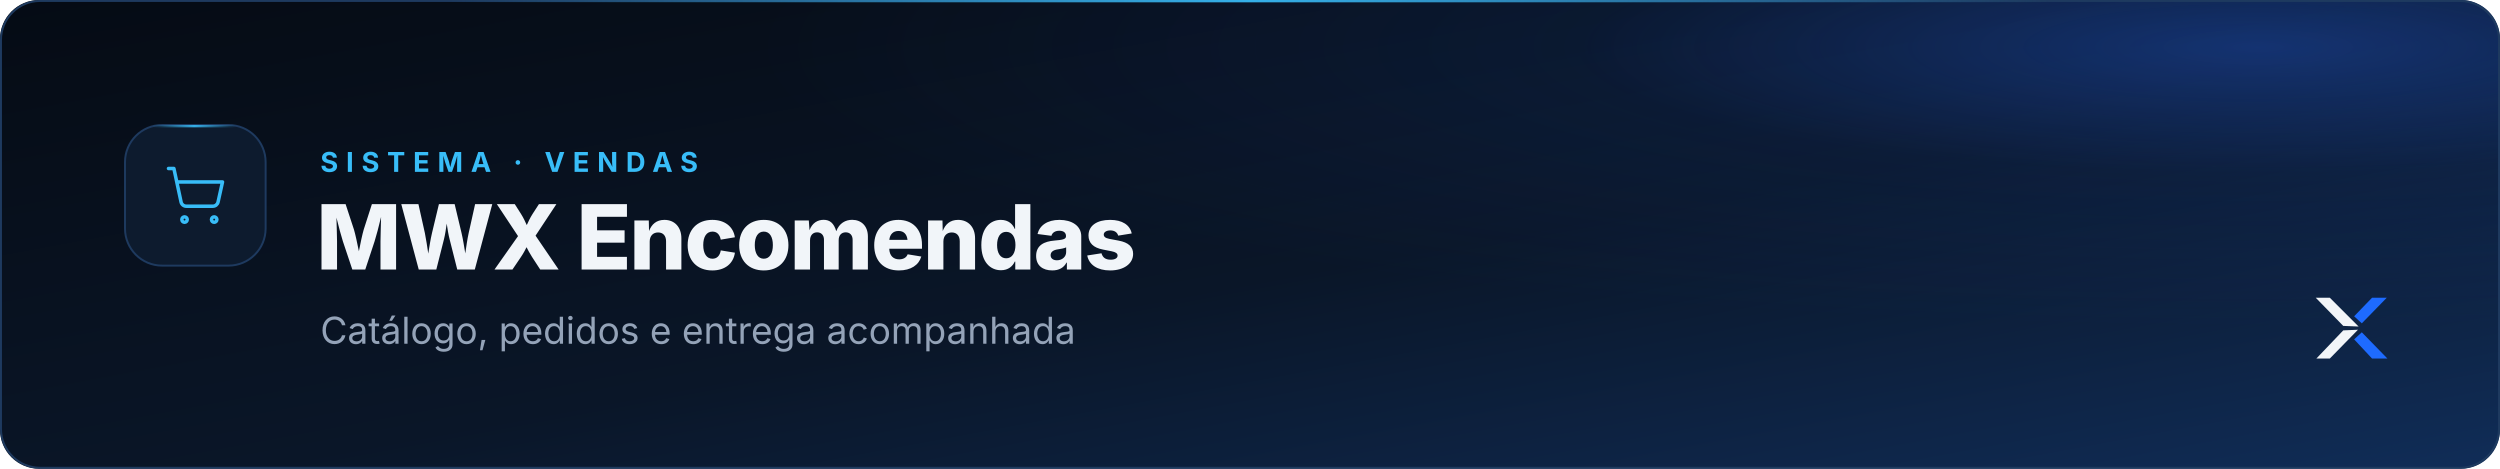
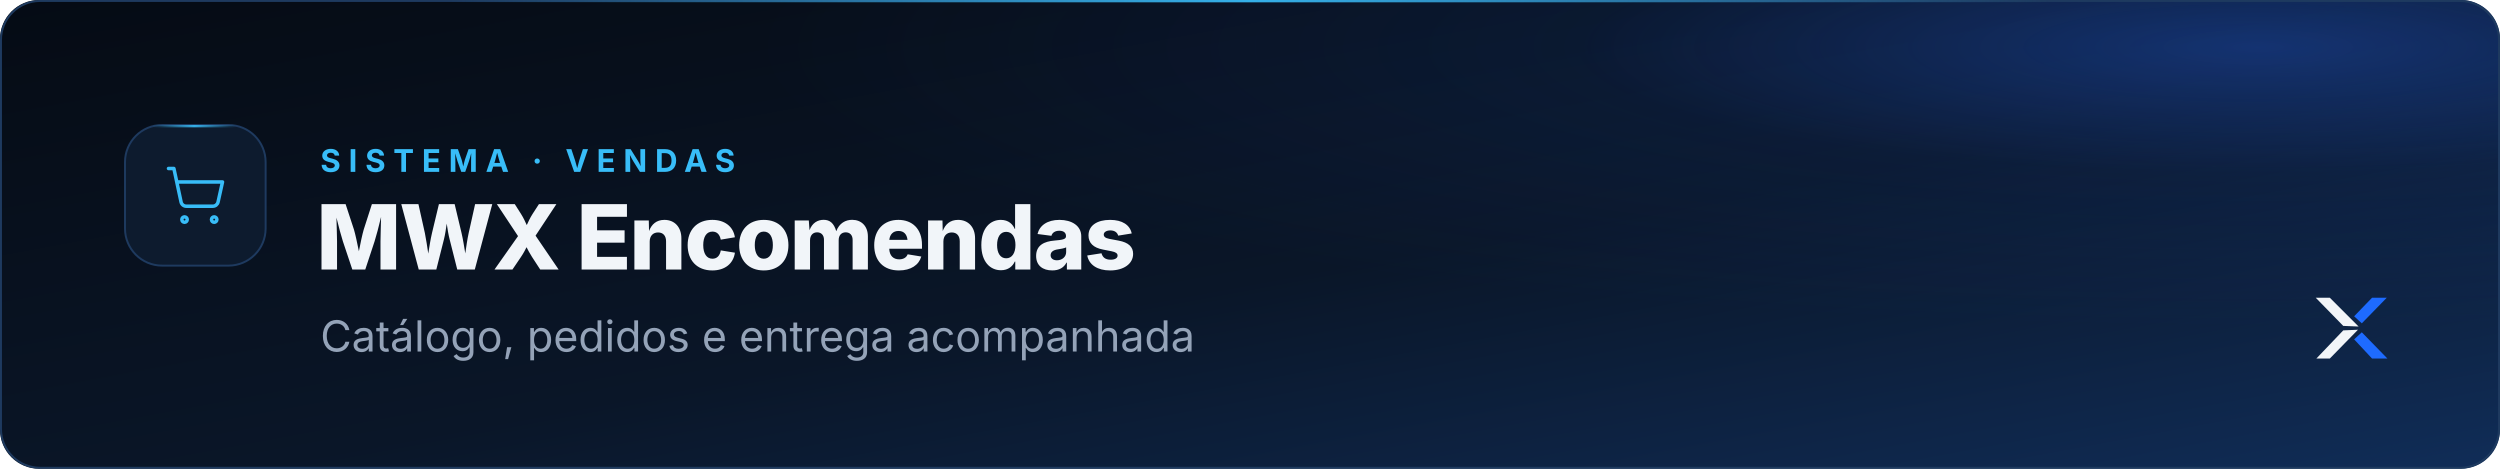
<svg xmlns="http://www.w3.org/2000/svg" width="1280" height="240" viewBox="0 0 1280 240" role="img" aria-label="MWX Encomendas — Catálogo, pedidos e entrega acompanhada" font-family="'Segoe UI', 'Inter', 'Helvetica Neue', Arial, sans-serif">
  <defs>
    <linearGradient id="bgdencomendas" x1="0" y1="0" x2="1" y2="1">
      <stop offset="0" stop-color="#050B14" />
      <stop offset=".55" stop-color="#0A1628" />
      <stop offset="1" stop-color="#102D58" />
    </linearGradient>
    <radialGradient id="glowdencomendas" cx="0.9" cy="0.1" r=".6">
      <stop offset="0" stop-color="#2563EB" stop-opacity=".38" />
      <stop offset=".45" stop-color="#2563EB" stop-opacity=".08" />
      <stop offset="1" stop-color="#2563EB" stop-opacity="0" />
    </radialGradient>
    <linearGradient id="edgedencomendas" x1="0" y1="0" x2="1" y2="0">
      <stop offset="0" stop-color="#38BDF8" stop-opacity="0" />
      <stop offset=".5" stop-color="#38BDF8" stop-opacity=".9" />
      <stop offset="1" stop-color="#38BDF8" stop-opacity="0" />
    </linearGradient>
    <clipPath id="clipdencomendas">
      <rect width="1280" height="240" rx="20" />
    </clipPath>
  </defs>
  <g clip-path="url(#clipdencomendas)">
    <rect width="1280" height="240" fill="url(#bgdencomendas)" />
    <rect width="1280" height="240" fill="url(#glowdencomendas)" />
  </g>
  <rect x=".5" y=".5" width="1279" height="239" rx="20" fill="none" stroke="#1E3A5F" />
  <rect x="230" y="0" width="819" height="1.2" fill="url(#edgedencomendas)" />
  <rect x="64" y="64" width="72" height="72" rx="19" fill="#0D1B2E" stroke="#1E3A5F" />
  <rect x="78" y="64" width="43" height="1.2" fill="url(#edgedencomendas)" />
  <g transform="translate(83.44 83.44) scale(1.38)" fill="none" stroke="#38BDF8" stroke-width="1.30" stroke-linecap="round" stroke-linejoin="round" color="#38BDF8">
    <circle cx="8" cy="21" r="1" />
    <circle cx="19" cy="21" r="1" />
    <path d="M2.05 2.05h2l2.66 12.42a2 2 0 0 0 2 1.58h9.78a2 2 0 0 0 1.95-1.57l1.65-7.43H5.12" />
  </g>
-   <text x="164" y="88" fill="#38BDF8" font-size="14" font-weight="700" letter-spacing="4">SISTEMA · VENDAS</text>
+   <text x="164" y="88" fill="#38BDF8" font-size="16" font-weight="700" letter-spacing="4">SISTEMA · VENDAS</text>
  <text x="162" y="138" fill="#F1F5F9" font-size="46" font-weight="800" letter-spacing="-1">MWX Encomendas</text>
-   <text x="164" y="176" fill="#94A3B8" font-size="19">Catálogo, pedidos e entrega acompanhada</text>
+   <text x="164" y="180" fill="#94A3B8" font-size="22">Catálogo, pedidos e entrega acompanhada</text>
  <g transform="translate(1184 150.79) scale(0.3279)">
    <g fill="#F2F5F8">
      <path d="M 71,55 L 48,56 L 6,100 L 27,100 Z" />
      <path d="M 5,5 L 48,49 L 72,50 L 27,5 Z" />
    </g>
    <g fill="#1E6BFF">
      <path d="M 65,70 L 93,100 L 117,100 L 77,59 Z" />
      <path d="M 116,5 L 93,5 L 65,34 L 77,45 Z" />
    </g>
  </g>
</svg>
